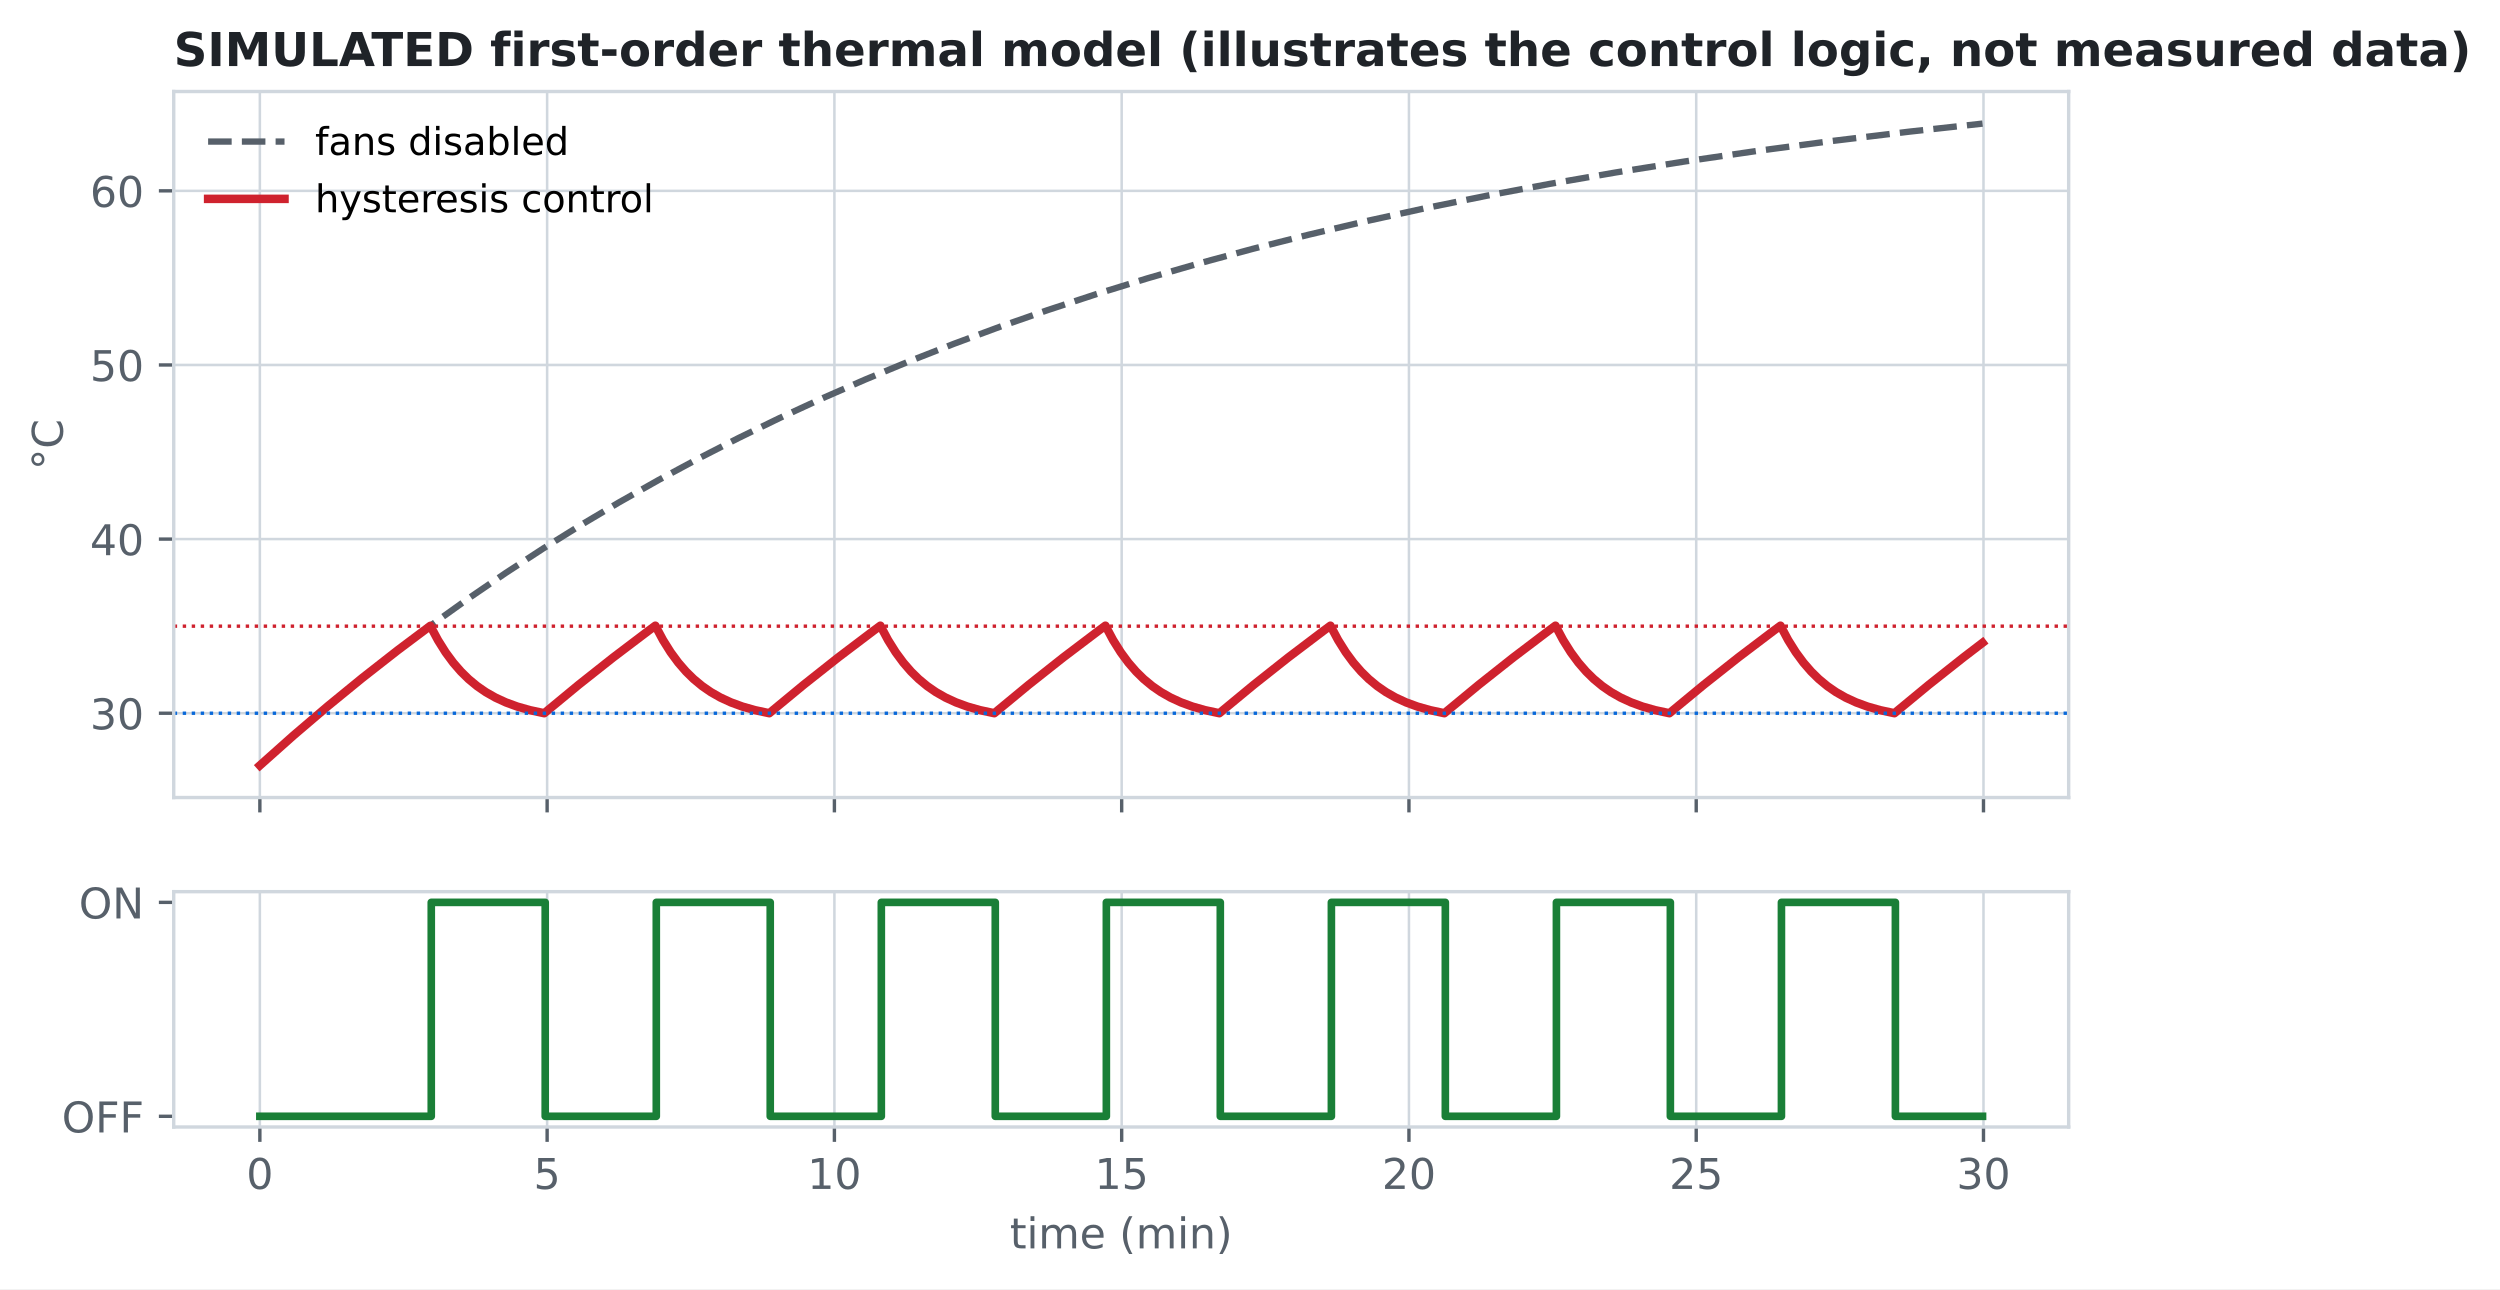
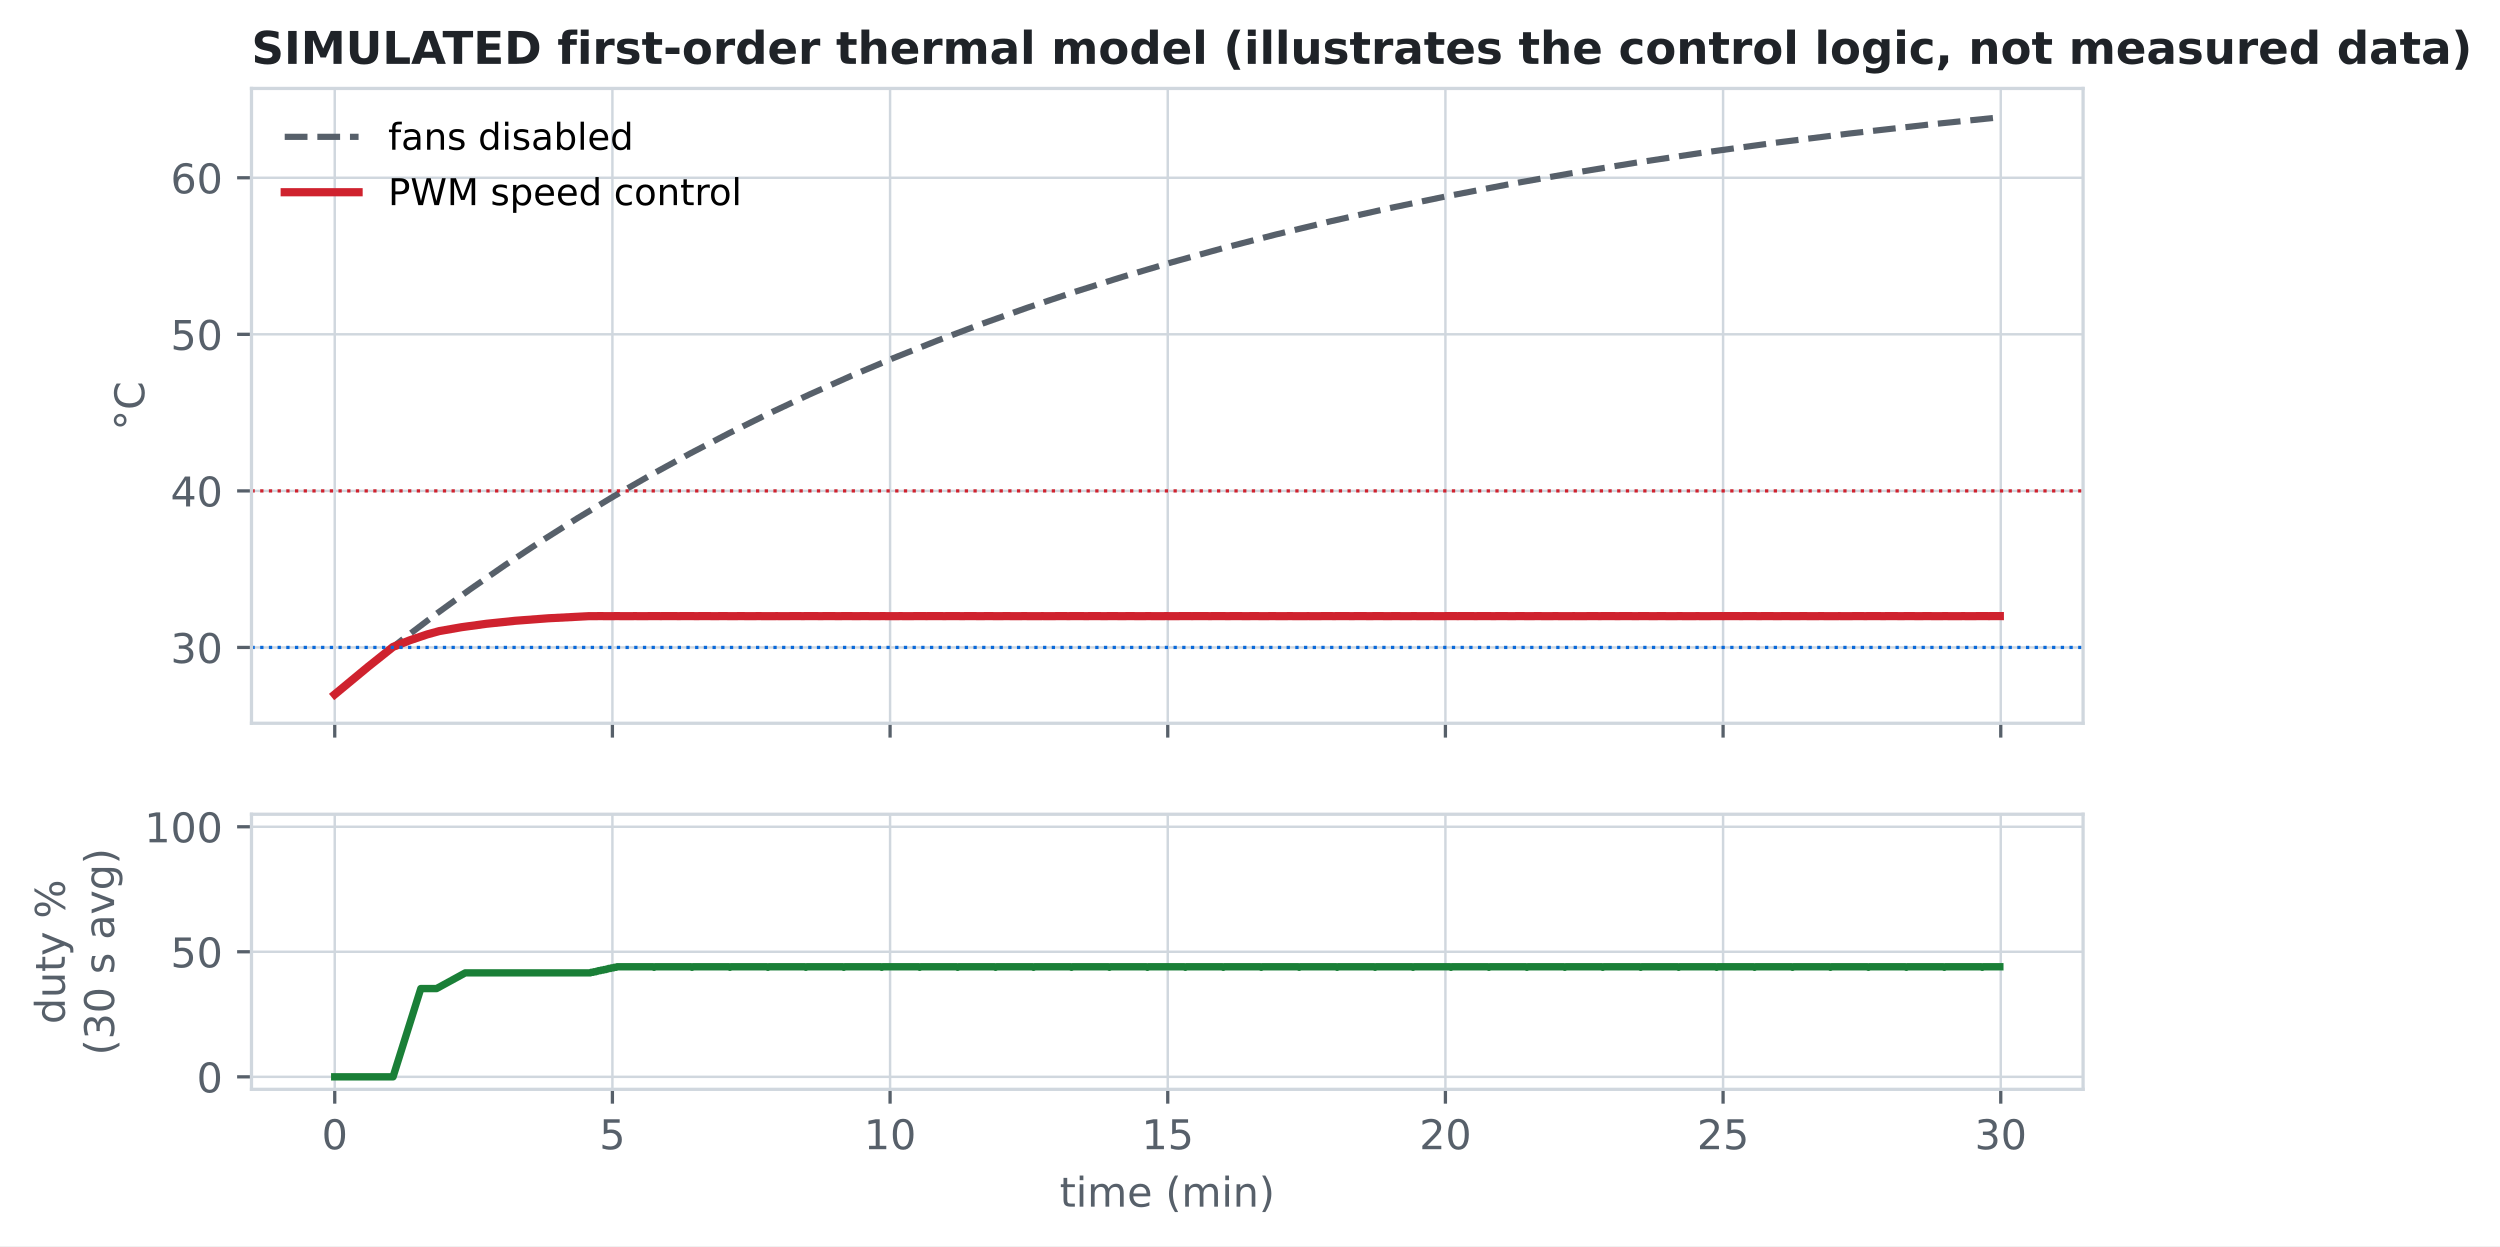
- <svg xmlns="http://www.w3.org/2000/svg" xmlns:xlink="http://www.w3.org/1999/xlink" width="588.937pt" height="303.695pt" viewBox="0 0 588.937 303.695" version="1.1">
+ <svg xmlns="http://www.w3.org/2000/svg" xmlns:xlink="http://www.w3.org/1999/xlink" width="609.304pt" height="303.695pt" viewBox="0 0 609.304 303.695" version="1.1">
  <defs>
    <style type="text/css">*{stroke-linejoin: round; stroke-linecap: butt}</style>
  </defs>
  <g id="figure_1">
    <g id="patch_1">
-       <path d="M 0 303.695  L 588.937 303.695  L 588.937 0  L 0 0  z " style="fill: #ffffff" />
+       <path d="M 0 303.695  L 609.304 303.695  L 609.304 0  L 0 0  z " style="fill: #ffffff" />
    </g>
    <g id="axes_1">
      <g id="patch_2">
-         <path d="M 40.925 187.878  L 487.325 187.878  L 487.325 21.558  L 40.925 21.558  z " style="fill: #ffffff" />
+         <path d="M 61.292 176.275  L 507.692 176.275  L 507.692 21.558  L 61.292 21.558  z " style="fill: #ffffff" />
      </g>
      <g id="matplotlib.axis_1">
        <g id="xtick_1">
          <g id="line2d_1">
-             <path d="M 61.216 187.878  L 61.216 21.558  " clip-path="url(#p774816491e)" style="fill: none; stroke: #d0d7de; stroke-width: 0.6; stroke-linecap: square" />
+             <path d="M 81.583 176.275  L 81.583 21.558  " clip-path="url(#p5c1bad3385)" style="fill: none; stroke: #d0d7de; stroke-width: 0.6; stroke-linecap: square" />
          </g>
          <g id="line2d_2">
            <defs>
-               <path id="m9533f464c6" d="M 0 0  L 0 3.5  " style="stroke: #57606a; stroke-width: 0.8" />
+               <path id="m8c05f2659a" d="M 0 0  L 0 3.5  " style="stroke: #57606a; stroke-width: 0.8" />
            </defs>
            <g>
-               <use xlink:href="#m9533f464c6" x="61.216" y="187.878" style="fill: #57606a; stroke: #57606a; stroke-width: 0.8" />
+               <use xlink:href="#m8c05f2659a" x="81.583" y="176.275" style="fill: #57606a; stroke: #57606a; stroke-width: 0.8" />
            </g>
          </g>
        </g>
        <g id="xtick_2">
          <g id="line2d_3">
-             <path d="M 128.89 187.878  L 128.89 21.558  " clip-path="url(#p774816491e)" style="fill: none; stroke: #d0d7de; stroke-width: 0.6; stroke-linecap: square" />
+             <path d="M 149.257 176.275  L 149.257 21.558  " clip-path="url(#p5c1bad3385)" style="fill: none; stroke: #d0d7de; stroke-width: 0.6; stroke-linecap: square" />
          </g>
          <g id="line2d_4">
            <g>
-               <use xlink:href="#m9533f464c6" x="128.89" y="187.878" style="fill: #57606a; stroke: #57606a; stroke-width: 0.8" />
+               <use xlink:href="#m8c05f2659a" x="149.257" y="176.275" style="fill: #57606a; stroke: #57606a; stroke-width: 0.8" />
            </g>
          </g>
        </g>
        <g id="xtick_3">
          <g id="line2d_5">
-             <path d="M 196.564 187.878  L 196.564 21.558  " clip-path="url(#p774816491e)" style="fill: none; stroke: #d0d7de; stroke-width: 0.6; stroke-linecap: square" />
+             <path d="M 216.931 176.275  L 216.931 21.558  " clip-path="url(#p5c1bad3385)" style="fill: none; stroke: #d0d7de; stroke-width: 0.6; stroke-linecap: square" />
          </g>
          <g id="line2d_6">
            <g>
-               <use xlink:href="#m9533f464c6" x="196.564" y="187.878" style="fill: #57606a; stroke: #57606a; stroke-width: 0.8" />
+               <use xlink:href="#m8c05f2659a" x="216.931" y="176.275" style="fill: #57606a; stroke: #57606a; stroke-width: 0.8" />
            </g>
          </g>
        </g>
        <g id="xtick_4">
          <g id="line2d_7">
-             <path d="M 264.238 187.878  L 264.238 21.558  " clip-path="url(#p774816491e)" style="fill: none; stroke: #d0d7de; stroke-width: 0.6; stroke-linecap: square" />
+             <path d="M 284.605 176.275  L 284.605 21.558  " clip-path="url(#p5c1bad3385)" style="fill: none; stroke: #d0d7de; stroke-width: 0.6; stroke-linecap: square" />
          </g>
          <g id="line2d_8">
            <g>
-               <use xlink:href="#m9533f464c6" x="264.238" y="187.878" style="fill: #57606a; stroke: #57606a; stroke-width: 0.8" />
+               <use xlink:href="#m8c05f2659a" x="284.605" y="176.275" style="fill: #57606a; stroke: #57606a; stroke-width: 0.8" />
            </g>
          </g>
        </g>
        <g id="xtick_5">
          <g id="line2d_9">
-             <path d="M 331.912 187.878  L 331.912 21.558  " clip-path="url(#p774816491e)" style="fill: none; stroke: #d0d7de; stroke-width: 0.6; stroke-linecap: square" />
+             <path d="M 352.279 176.275  L 352.279 21.558  " clip-path="url(#p5c1bad3385)" style="fill: none; stroke: #d0d7de; stroke-width: 0.6; stroke-linecap: square" />
          </g>
          <g id="line2d_10">
            <g>
-               <use xlink:href="#m9533f464c6" x="331.912" y="187.878" style="fill: #57606a; stroke: #57606a; stroke-width: 0.8" />
+               <use xlink:href="#m8c05f2659a" x="352.279" y="176.275" style="fill: #57606a; stroke: #57606a; stroke-width: 0.8" />
            </g>
          </g>
        </g>
        <g id="xtick_6">
          <g id="line2d_11">
-             <path d="M 399.586 187.878  L 399.586 21.558  " clip-path="url(#p774816491e)" style="fill: none; stroke: #d0d7de; stroke-width: 0.6; stroke-linecap: square" />
+             <path d="M 419.953 176.275  L 419.953 21.558  " clip-path="url(#p5c1bad3385)" style="fill: none; stroke: #d0d7de; stroke-width: 0.6; stroke-linecap: square" />
          </g>
          <g id="line2d_12">
            <g>
-               <use xlink:href="#m9533f464c6" x="399.586" y="187.878" style="fill: #57606a; stroke: #57606a; stroke-width: 0.8" />
+               <use xlink:href="#m8c05f2659a" x="419.953" y="176.275" style="fill: #57606a; stroke: #57606a; stroke-width: 0.8" />
            </g>
          </g>
        </g>
        <g id="xtick_7">
          <g id="line2d_13">
-             <path d="M 467.26 187.878  L 467.26 21.558  " clip-path="url(#p774816491e)" style="fill: none; stroke: #d0d7de; stroke-width: 0.6; stroke-linecap: square" />
+             <path d="M 487.627 176.275  L 487.627 21.558  " clip-path="url(#p5c1bad3385)" style="fill: none; stroke: #d0d7de; stroke-width: 0.6; stroke-linecap: square" />
          </g>
          <g id="line2d_14">
            <g>
-               <use xlink:href="#m9533f464c6" x="467.26" y="187.878" style="fill: #57606a; stroke: #57606a; stroke-width: 0.8" />
+               <use xlink:href="#m8c05f2659a" x="487.627" y="176.275" style="fill: #57606a; stroke: #57606a; stroke-width: 0.8" />
            </g>
          </g>
        </g>
      </g>
      <g id="matplotlib.axis_2">
        <g id="ytick_1">
          <g id="line2d_15">
-             <path d="M 40.925 168.013  L 487.325 168.013  " clip-path="url(#p774816491e)" style="fill: none; stroke: #d0d7de; stroke-width: 0.6; stroke-linecap: square" />
+             <path d="M 61.292 157.795  L 507.692 157.795  " clip-path="url(#p5c1bad3385)" style="fill: none; stroke: #d0d7de; stroke-width: 0.6; stroke-linecap: square" />
          </g>
          <g id="line2d_16">
            <defs>
-               <path id="mea48f296a6" d="M 0 0  L -3.5 0  " style="stroke: #57606a; stroke-width: 0.8" />
+               <path id="m01b7dddd1b" d="M 0 0  L -3.5 0  " style="stroke: #57606a; stroke-width: 0.8" />
            </defs>
            <g>
-               <use xlink:href="#mea48f296a6" x="40.925" y="168.013" style="fill: #57606a; stroke: #57606a; stroke-width: 0.8" />
+               <use xlink:href="#m01b7dddd1b" x="61.292" y="157.795" style="fill: #57606a; stroke: #57606a; stroke-width: 0.8" />
            </g>
          </g>
          <g id="text_1">
-             <text style="font-size: 10px; font-family: 'DejaVu Sans'; text-anchor: end; fill: #57606a" x="33.925" y="171.812" transform="rotate(-0 33.925 171.8117)">30</text>
+             <text style="font-size: 10px; font-family: 'DejaVu Sans'; text-anchor: end; fill: #57606a" x="54.292" y="161.594" transform="rotate(-0 54.29219 161.594)">30</text>
          </g>
        </g>
        <g id="ytick_2">
          <g id="line2d_17">
-             <path d="M 40.925 126.995  L 487.325 126.995  " clip-path="url(#p774816491e)" style="fill: none; stroke: #d0d7de; stroke-width: 0.6; stroke-linecap: square" />
+             <path d="M 61.292 119.639  L 507.692 119.639  " clip-path="url(#p5c1bad3385)" style="fill: none; stroke: #d0d7de; stroke-width: 0.6; stroke-linecap: square" />
          </g>
          <g id="line2d_18">
            <g>
-               <use xlink:href="#mea48f296a6" x="40.925" y="126.995" style="fill: #57606a; stroke: #57606a; stroke-width: 0.8" />
+               <use xlink:href="#m01b7dddd1b" x="61.292" y="119.639" style="fill: #57606a; stroke: #57606a; stroke-width: 0.8" />
            </g>
          </g>
          <g id="text_2">
-             <text style="font-size: 10px; font-family: 'DejaVu Sans'; text-anchor: end; fill: #57606a" x="33.925" y="130.794" transform="rotate(-0 33.925 130.7938)">40</text>
+             <text style="font-size: 10px; font-family: 'DejaVu Sans'; text-anchor: end; fill: #57606a" x="54.292" y="123.438" transform="rotate(-0 54.29219 123.4377)">40</text>
          </g>
        </g>
        <g id="ytick_3">
          <g id="line2d_19">
-             <path d="M 40.925 85.977  L 487.325 85.977  " clip-path="url(#p774816491e)" style="fill: none; stroke: #d0d7de; stroke-width: 0.6; stroke-linecap: square" />
+             <path d="M 61.292 81.483  L 507.692 81.483  " clip-path="url(#p5c1bad3385)" style="fill: none; stroke: #d0d7de; stroke-width: 0.6; stroke-linecap: square" />
          </g>
          <g id="line2d_20">
            <g>
-               <use xlink:href="#mea48f296a6" x="40.925" y="85.977" style="fill: #57606a; stroke: #57606a; stroke-width: 0.8" />
+               <use xlink:href="#m01b7dddd1b" x="61.292" y="81.483" style="fill: #57606a; stroke: #57606a; stroke-width: 0.8" />
            </g>
          </g>
          <g id="text_3">
-             <text style="font-size: 10px; font-family: 'DejaVu Sans'; text-anchor: end; fill: #57606a" x="33.925" y="89.776" transform="rotate(-0 33.925 89.77584)">50</text>
+             <text style="font-size: 10px; font-family: 'DejaVu Sans'; text-anchor: end; fill: #57606a" x="54.292" y="85.282" transform="rotate(-0 54.29219 85.28151)">50</text>
          </g>
        </g>
        <g id="ytick_4">
          <g id="line2d_21">
-             <path d="M 40.925 44.959  L 487.325 44.959  " clip-path="url(#p774816491e)" style="fill: none; stroke: #d0d7de; stroke-width: 0.6; stroke-linecap: square" />
+             <path d="M 61.292 43.326  L 507.692 43.326  " clip-path="url(#p5c1bad3385)" style="fill: none; stroke: #d0d7de; stroke-width: 0.6; stroke-linecap: square" />
          </g>
          <g id="line2d_22">
            <g>
-               <use xlink:href="#mea48f296a6" x="40.925" y="44.959" style="fill: #57606a; stroke: #57606a; stroke-width: 0.8" />
+               <use xlink:href="#m01b7dddd1b" x="61.292" y="43.326" style="fill: #57606a; stroke: #57606a; stroke-width: 0.8" />
            </g>
          </g>
          <g id="text_4">
-             <text style="font-size: 10px; font-family: 'DejaVu Sans'; text-anchor: end; fill: #57606a" x="33.925" y="48.758" transform="rotate(-0 33.925 48.75789)">60</text>
+             <text style="font-size: 10px; font-family: 'DejaVu Sans'; text-anchor: end; fill: #57606a" x="54.292" y="47.125" transform="rotate(-0 54.29219 47.12528)">60</text>
          </g>
        </g>
        <g id="text_5">
-           <text style="font-size: 10px; font-family: 'DejaVu Sans'; text-anchor: middle; fill: #57606a" x="14.798" y="104.718" transform="rotate(-90 14.79766 104.7183)">°C</text>
+           <text style="font-size: 10px; font-family: 'DejaVu Sans'; text-anchor: middle; fill: #57606a" x="35.165" y="98.916" transform="rotate(-90 35.16484 98.91642)">°C</text>
        </g>
      </g>
      <g id="line2d_23">
-         <path d="M 61.216 180.318  L 69.111 173.285  L 77.232 166.352  L 85.353 159.713  L 93.699 153.181  L 102.046 146.934  L 110.618 140.8  L 119.19 134.94  L 127.988 129.197  L 136.785 123.717  L 145.808 118.357  L 155.057 113.123  L 164.531 108.022  L 174.006 103.173  L 183.706 98.455  L 193.631 93.872  L 203.782 89.43  L 214.159 85.13  L 224.761 80.975  L 235.589 76.967  L 246.868 73.031  L 258.373 69.251  L 270.328 65.562  L 282.51 62.037  L 295.142 58.614  L 308.226 55.304  L 321.761 52.114  L 335.747 49.051  L 350.184 46.118  L 365.072 43.322  L 380.637 40.625  L 396.879 38.04  L 413.797 35.575  L 431.392 33.235  L 449.89 31.001  L 467.034 29.118  L 467.034 29.118  " clip-path="url(#p774816491e)" style="fill: none; stroke-dasharray: 5.55,2.4; stroke-dashoffset: 0; stroke: #57606a; stroke-width: 1.5" />
+         <path d="M 81.583 169.242  L 89.704 162.516  L 97.825 156.075  L 106.171 149.738  L 114.518 143.677  L 123.09 137.727  L 131.887 131.895  L 140.685 126.33  L 149.708 120.887  L 158.957 115.573  L 168.206 110.514  L 177.68 105.583  L 187.38 100.786  L 197.306 96.128  L 207.457 91.611  L 217.833 87.24  L 228.436 83.016  L 239.263 78.941  L 250.317 75.016  L 261.821 71.17  L 273.552 67.483  L 285.733 63.89  L 298.14 60.463  L 310.998 57.142  L 324.307 53.935  L 338.067 50.85  L 352.279 47.893  L 366.942 45.067  L 382.281 42.338  L 398.297 39.717  L 414.99 37.212  L 432.36 34.832  L 450.632 32.554  L 469.806 30.391  L 487.401 28.591  L 487.401 28.591  " clip-path="url(#p5c1bad3385)" style="fill: none; stroke-dasharray: 5.55,2.4; stroke-dashoffset: 0; stroke: #57606a; stroke-width: 1.5" />
      </g>
      <g id="line2d_24">
-         <path d="M 61.216 180.318  L 69.111 173.285  L 77.232 166.352  L 85.353 159.713  L 93.699 153.181  L 101.369 147.43  L 103.174 150.808  L 104.978 153.682  L 106.783 156.126  L 108.588 158.206  L 110.392 159.976  L 112.423 161.653  L 114.453 163.051  L 116.709 164.334  L 119.19 165.476  L 121.897 166.464  L 124.829 167.295  L 128.213 168.019  L 136.334 161.309  L 144.455 154.883  L 152.801 148.562  L 154.38 147.397  L 156.185 150.78  L 157.99 153.658  L 159.794 156.106  L 161.599 158.189  L 163.404 159.961  L 165.434 161.641  L 167.464 163.041  L 169.72 164.326  L 172.201 165.469  L 174.908 166.458  L 177.841 167.291  L 181.224 168.016  L 189.345 161.306  L 197.466 154.88  L 205.813 148.559  L 207.392 147.394  L 209.196 150.777  L 211.001 153.656  L 212.806 156.104  L 214.61 158.188  L 216.415 159.96  L 218.445 161.64  L 220.475 163.04  L 222.731 164.325  L 225.212 165.469  L 227.919 166.458  L 230.852 167.291  L 234.236 168.016  L 242.357 161.306  L 250.477 154.88  L 258.824 148.559  L 260.403 147.394  L 262.208 150.777  L 264.012 153.655  L 265.817 156.104  L 267.621 158.187  L 269.426 159.96  L 271.456 161.64  L 273.487 163.04  L 275.742 164.325  L 278.224 165.469  L 280.931 166.458  L 283.863 167.291  L 287.247 168.016  L 295.368 161.306  L 303.489 154.88  L 311.835 148.559  L 313.414 147.394  L 315.219 150.777  L 317.023 153.655  L 318.828 156.104  L 320.633 158.187  L 322.437 159.96  L 324.468 161.64  L 326.498 163.04  L 328.754 164.325  L 331.235 165.469  L 333.942 166.458  L 336.875 167.291  L 340.258 168.016  L 348.379 161.306  L 356.5 154.88  L 364.846 148.559  L 366.425 147.394  L 368.23 150.777  L 370.035 153.655  L 371.839 156.104  L 373.644 158.187  L 375.449 159.96  L 377.479 161.64  L 379.509 163.04  L 381.765 164.325  L 384.246 165.469  L 386.953 166.458  L 389.886 167.291  L 393.269 168.016  L 401.39 161.306  L 409.511 154.88  L 417.858 148.559  L 419.437 147.394  L 421.241 150.777  L 423.046 153.655  L 424.851 156.104  L 426.655 158.187  L 428.46 159.96  L 430.49 161.64  L 432.52 163.04  L 434.776 164.325  L 437.258 165.469  L 439.965 166.458  L 442.897 167.291  L 446.281 168.016  L 454.402 161.306  L 462.522 154.88  L 467.034 151.428  L 467.034 151.428  " clip-path="url(#p774816491e)" style="fill: none; stroke: #cf222e; stroke-width: 2; stroke-linecap: square" />
+         <path d="M 81.583 169.242  L 89.704 162.516  L 95.795 157.659  L 99.855 156.062  L 104.141 154.616  L 107.074 153.807  L 112.488 152.86  L 118.578 152.025  L 125.571 151.298  L 133.692 150.684  L 143.392 150.18  L 146.325 150.16  L 147.904 150.172  L 150.611 150.162  L 152.19 150.173  L 154.897 150.163  L 156.476 150.174  L 159.408 150.155  L 160.987 150.166  L 163.694 150.156  L 165.273 150.167  L 167.98 150.157  L 169.559 150.168  L 172.266 150.158  L 173.845 150.17  L 176.552 150.16  L 178.131 150.171  L 180.838 150.161  L 182.417 150.172  L 185.124 150.162  L 186.703 150.173  L 189.41 150.164  L 190.989 150.175  L 193.922 150.155  L 195.501 150.167  L 198.208 150.157  L 199.787 150.168  L 202.494 150.158  L 204.073 150.169  L 206.78 150.159  L 208.359 150.17  L 211.066 150.16  L 212.645 150.172  L 215.352 150.162  L 216.931 150.173  L 219.638 150.163  L 221.217 150.174  L 224.15 150.155  L 225.729 150.166  L 228.436 150.156  L 230.015 150.167  L 232.722 150.157  L 234.301 150.168  L 237.008 150.158  L 238.587 150.17  L 241.294 150.16  L 242.873 150.171  L 245.58 150.161  L 247.159 150.172  L 249.866 150.162  L 251.445 150.173  L 254.152 150.164  L 255.731 150.175  L 258.663 150.155  L 260.242 150.167  L 262.949 150.157  L 264.528 150.168  L 267.235 150.158  L 268.814 150.169  L 271.521 150.159  L 273.1 150.17  L 275.807 150.16  L 277.386 150.172  L 280.093 150.162  L 281.672 150.173  L 284.379 150.163  L 285.958 150.174  L 288.891 150.155  L 290.47 150.166  L 293.177 150.156  L 294.756 150.167  L 297.463 150.157  L 299.042 150.168  L 301.749 150.158  L 303.328 150.17  L 306.035 150.16  L 307.614 150.171  L 310.321 150.161  L 311.9 150.172  L 314.607 150.162  L 316.186 150.173  L 318.893 150.164  L 320.472 150.175  L 323.405 150.155  L 324.984 150.167  L 327.691 150.157  L 329.27 150.168  L 331.977 150.158  L 333.556 150.169  L 336.263 150.159  L 337.842 150.17  L 340.549 150.16  L 342.128 150.172  L 344.835 150.162  L 346.414 150.173  L 349.121 150.163  L 350.7 150.174  L 353.632 150.155  L 355.211 150.166  L 357.918 150.156  L 359.497 150.167  L 362.204 150.157  L 363.784 150.168  L 366.49 150.158  L 368.07 150.17  L 370.776 150.16  L 372.356 150.171  L 375.063 150.161  L 376.642 150.172  L 379.349 150.162  L 380.928 150.173  L 383.635 150.164  L 385.214 150.175  L 388.146 150.155  L 389.725 150.167  L 392.432 150.157  L 394.011 150.168  L 396.718 150.158  L 398.297 150.169  L 401.004 150.159  L 402.583 150.17  L 405.29 150.16  L 406.869 150.172  L 409.576 150.162  L 411.155 150.173  L 413.862 150.163  L 415.441 150.174  L 418.374 150.155  L 419.953 150.166  L 422.66 150.156  L 424.239 150.167  L 426.946 150.157  L 428.525 150.168  L 431.232 150.158  L 432.811 150.17  L 435.518 150.16  L 437.097 150.171  L 439.804 150.161  L 441.383 150.172  L 444.09 150.162  L 445.669 150.173  L 448.376 150.164  L 449.955 150.175  L 452.888 150.155  L 454.467 150.167  L 457.174 150.157  L 458.753 150.168  L 461.46 150.158  L 463.039 150.169  L 465.746 150.159  L 467.325 150.17  L 470.032 150.16  L 471.611 150.172  L 474.318 150.162  L 475.897 150.173  L 478.604 150.163  L 480.183 150.174  L 483.115 150.155  L 484.694 150.166  L 487.401 150.156  L 487.401 150.156  " clip-path="url(#p5c1bad3385)" style="fill: none; stroke: #cf222e; stroke-width: 2; stroke-linecap: square" />
      </g>
      <g id="line2d_25">
-         <path d="M 40.925 147.504  L 487.325 147.504  " clip-path="url(#p774816491e)" style="fill: none; stroke-dasharray: 0.8,1.32; stroke-dashoffset: 0; stroke: #cf222e; stroke-width: 0.8" />
+         <path d="M 61.292 157.795  L 507.692 157.795  " clip-path="url(#p5c1bad3385)" style="fill: none; stroke-dasharray: 0.8,1.32; stroke-dashoffset: 0; stroke: #0969da; stroke-width: 0.8" />
      </g>
      <g id="line2d_26">
-         <path d="M 40.925 168.013  L 487.325 168.013  " clip-path="url(#p774816491e)" style="fill: none; stroke-dasharray: 0.8,1.32; stroke-dashoffset: 0; stroke: #0969da; stroke-width: 0.8" />
+         <path d="M 61.292 119.639  L 507.692 119.639  " clip-path="url(#p5c1bad3385)" style="fill: none; stroke-dasharray: 0.8,1.32; stroke-dashoffset: 0; stroke: #cf222e; stroke-width: 0.8" />
      </g>
      <g id="patch_3">
-         <path d="M 40.925 187.878  L 40.925 21.558  " style="fill: none; stroke: #d0d7de; stroke-width: 0.8; stroke-linejoin: miter; stroke-linecap: square" />
+         <path d="M 61.292 176.275  L 61.292 21.558  " style="fill: none; stroke: #d0d7de; stroke-width: 0.8; stroke-linejoin: miter; stroke-linecap: square" />
      </g>
      <g id="patch_4">
-         <path d="M 487.325 187.878  L 487.325 21.558  " style="fill: none; stroke: #d0d7de; stroke-width: 0.8; stroke-linejoin: miter; stroke-linecap: square" />
+         <path d="M 507.692 176.275  L 507.692 21.558  " style="fill: none; stroke: #d0d7de; stroke-width: 0.8; stroke-linejoin: miter; stroke-linecap: square" />
      </g>
      <g id="patch_5">
-         <path d="M 40.925 187.878  L 487.325 187.878  " style="fill: none; stroke: #d0d7de; stroke-width: 0.8; stroke-linejoin: miter; stroke-linecap: square" />
+         <path d="M 61.292 176.275  L 507.692 176.275  " style="fill: none; stroke: #d0d7de; stroke-width: 0.8; stroke-linejoin: miter; stroke-linecap: square" />
      </g>
      <g id="patch_6">
-         <path d="M 40.925 21.558  L 487.325 21.558  " style="fill: none; stroke: #d0d7de; stroke-width: 0.8; stroke-linejoin: miter; stroke-linecap: square" />
+         <path d="M 61.292 21.558  L 507.692 21.558  " style="fill: none; stroke: #d0d7de; stroke-width: 0.8; stroke-linejoin: miter; stroke-linecap: square" />
      </g>
      <g id="text_6">
-         <text style="font-weight: 700; font-size: 11px; font-family: 'DejaVu Sans'; text-anchor: start; fill: #1f2328" x="40.925" y="15.558" transform="rotate(-0 40.925 15.55828)">SIMULATED first-order thermal model (illustrates the control logic, not measured data)</text>
+         <text style="font-weight: 700; font-size: 11px; font-family: 'DejaVu Sans'; text-anchor: start; fill: #1f2328" x="61.292" y="15.558" transform="rotate(-0 61.29219 15.55828)">SIMULATED first-order thermal model (illustrates the control logic, not measured data)</text>
      </g>
      <g id="legend_1">
        <g id="line2d_27">
-           <path d="M 49.025 33.347  L 58.025 33.347  L 67.025 33.347  " style="fill: none; stroke-dasharray: 5.55,2.4; stroke-dashoffset: 0; stroke: #57606a; stroke-width: 1.5" />
+           <path d="M 69.392 33.347  L 78.392 33.347  L 87.392 33.347  " style="fill: none; stroke-dasharray: 5.55,2.4; stroke-dashoffset: 0; stroke: #57606a; stroke-width: 1.5" />
        </g>
        <g id="text_7">
-           <text style="font-size: 9px; font-family: 'DejaVu Sans'; text-anchor: start" x="74.225" y="36.497" transform="rotate(-0 74.225 36.49688)">fans disabled</text>
+           <text style="font-size: 9px; font-family: 'DejaVu Sans'; text-anchor: start" x="94.592" y="36.497" transform="rotate(-0 94.59219 36.49688)">fans disabled</text>
        </g>
        <g id="line2d_28">
-           <path d="M 49.025 46.848  L 58.025 46.848  L 67.025 46.848  " style="fill: none; stroke: #cf222e; stroke-width: 2; stroke-linecap: square" />
+           <path d="M 69.392 46.848  L 78.392 46.848  L 87.392 46.848  " style="fill: none; stroke: #cf222e; stroke-width: 2; stroke-linecap: square" />
        </g>
        <g id="text_8">
-           <text style="font-size: 9px; font-family: 'DejaVu Sans'; text-anchor: start" x="74.225" y="49.998" transform="rotate(-0 74.225 49.99758)">hysteresis control</text>
+           <text style="font-size: 9px; font-family: 'DejaVu Sans'; text-anchor: start" x="94.592" y="49.998" transform="rotate(-0 94.59219 49.99758)">PWM speed control</text>
        </g>
      </g>
    </g>
    <g id="axes_2">
      <g id="patch_7">
-         <path d="M 40.925 265.494  L 487.325 265.494  L 487.325 210.054  L 40.925 210.054  z " style="fill: #ffffff" />
+         <path d="M 61.292 265.494  L 507.692 265.494  L 507.692 198.451  L 61.292 198.451  z " style="fill: #ffffff" />
      </g>
      <g id="matplotlib.axis_3">
        <g id="xtick_8">
          <g id="line2d_29">
-             <path d="M 61.216 265.494  L 61.216 210.054  " clip-path="url(#pdf411b93ba)" style="fill: none; stroke: #d0d7de; stroke-width: 0.6; stroke-linecap: square" />
+             <path d="M 81.583 265.494  L 81.583 198.451  " clip-path="url(#p338e086b4a)" style="fill: none; stroke: #d0d7de; stroke-width: 0.6; stroke-linecap: square" />
          </g>
          <g id="line2d_30">
            <g>
-               <use xlink:href="#m9533f464c6" x="61.216" y="265.494" style="fill: #57606a; stroke: #57606a; stroke-width: 0.8" />
+               <use xlink:href="#m8c05f2659a" x="81.583" y="265.494" style="fill: #57606a; stroke: #57606a; stroke-width: 0.8" />
            </g>
          </g>
          <g id="text_9">
-             <text style="font-size: 10px; font-family: 'DejaVu Sans'; text-anchor: middle; fill: #57606a" x="61.216" y="280.092" transform="rotate(-0 61.21591 280.0919)">0</text>
+             <text style="font-size: 10px; font-family: 'DejaVu Sans'; text-anchor: middle; fill: #57606a" x="81.583" y="280.092" transform="rotate(-0 81.5831 280.0919)">0</text>
          </g>
        </g>
        <g id="xtick_9">
          <g id="line2d_31">
-             <path d="M 128.89 265.494  L 128.89 210.054  " clip-path="url(#pdf411b93ba)" style="fill: none; stroke: #d0d7de; stroke-width: 0.6; stroke-linecap: square" />
+             <path d="M 149.257 265.494  L 149.257 198.451  " clip-path="url(#p338e086b4a)" style="fill: none; stroke: #d0d7de; stroke-width: 0.6; stroke-linecap: square" />
          </g>
          <g id="line2d_32">
            <g>
-               <use xlink:href="#m9533f464c6" x="128.89" y="265.494" style="fill: #57606a; stroke: #57606a; stroke-width: 0.8" />
+               <use xlink:href="#m8c05f2659a" x="149.257" y="265.494" style="fill: #57606a; stroke: #57606a; stroke-width: 0.8" />
            </g>
          </g>
          <g id="text_10">
-             <text style="font-size: 10px; font-family: 'DejaVu Sans'; text-anchor: middle; fill: #57606a" x="128.89" y="280.092" transform="rotate(-0 128.8899 280.0919)">5</text>
+             <text style="font-size: 10px; font-family: 'DejaVu Sans'; text-anchor: middle; fill: #57606a" x="149.257" y="280.092" transform="rotate(-0 149.2571 280.0919)">5</text>
          </g>
        </g>
        <g id="xtick_10">
          <g id="line2d_33">
-             <path d="M 196.564 265.494  L 196.564 210.054  " clip-path="url(#pdf411b93ba)" style="fill: none; stroke: #d0d7de; stroke-width: 0.6; stroke-linecap: square" />
+             <path d="M 216.931 265.494  L 216.931 198.451  " clip-path="url(#p338e086b4a)" style="fill: none; stroke: #d0d7de; stroke-width: 0.6; stroke-linecap: square" />
          </g>
          <g id="line2d_34">
            <g>
-               <use xlink:href="#m9533f464c6" x="196.564" y="265.494" style="fill: #57606a; stroke: #57606a; stroke-width: 0.8" />
+               <use xlink:href="#m8c05f2659a" x="216.931" y="265.494" style="fill: #57606a; stroke: #57606a; stroke-width: 0.8" />
            </g>
          </g>
          <g id="text_11">
-             <text style="font-size: 10px; font-family: 'DejaVu Sans'; text-anchor: middle; fill: #57606a" x="196.564" y="280.092" transform="rotate(-0 196.5638 280.0919)">10</text>
+             <text style="font-size: 10px; font-family: 'DejaVu Sans'; text-anchor: middle; fill: #57606a" x="216.931" y="280.092" transform="rotate(-0 216.931 280.0919)">10</text>
          </g>
        </g>
        <g id="xtick_11">
          <g id="line2d_35">
-             <path d="M 264.238 265.494  L 264.238 210.054  " clip-path="url(#pdf411b93ba)" style="fill: none; stroke: #d0d7de; stroke-width: 0.6; stroke-linecap: square" />
+             <path d="M 284.605 265.494  L 284.605 198.451  " clip-path="url(#p338e086b4a)" style="fill: none; stroke: #d0d7de; stroke-width: 0.6; stroke-linecap: square" />
          </g>
          <g id="line2d_36">
            <g>
-               <use xlink:href="#m9533f464c6" x="264.238" y="265.494" style="fill: #57606a; stroke: #57606a; stroke-width: 0.8" />
+               <use xlink:href="#m8c05f2659a" x="284.605" y="265.494" style="fill: #57606a; stroke: #57606a; stroke-width: 0.8" />
            </g>
          </g>
          <g id="text_12">
-             <text style="font-size: 10px; font-family: 'DejaVu Sans'; text-anchor: middle; fill: #57606a" x="264.238" y="280.092" transform="rotate(-0 264.2378 280.0919)">15</text>
+             <text style="font-size: 10px; font-family: 'DejaVu Sans'; text-anchor: middle; fill: #57606a" x="284.605" y="280.092" transform="rotate(-0 284.605 280.0919)">15</text>
          </g>
        </g>
        <g id="xtick_12">
          <g id="line2d_37">
-             <path d="M 331.912 265.494  L 331.912 210.054  " clip-path="url(#pdf411b93ba)" style="fill: none; stroke: #d0d7de; stroke-width: 0.6; stroke-linecap: square" />
+             <path d="M 352.279 265.494  L 352.279 198.451  " clip-path="url(#p338e086b4a)" style="fill: none; stroke: #d0d7de; stroke-width: 0.6; stroke-linecap: square" />
          </g>
          <g id="line2d_38">
            <g>
-               <use xlink:href="#m9533f464c6" x="331.912" y="265.494" style="fill: #57606a; stroke: #57606a; stroke-width: 0.8" />
+               <use xlink:href="#m8c05f2659a" x="352.279" y="265.494" style="fill: #57606a; stroke: #57606a; stroke-width: 0.8" />
            </g>
          </g>
          <g id="text_13">
-             <text style="font-size: 10px; font-family: 'DejaVu Sans'; text-anchor: middle; fill: #57606a" x="331.912" y="280.092" transform="rotate(-0 331.9117 280.0919)">20</text>
+             <text style="font-size: 10px; font-family: 'DejaVu Sans'; text-anchor: middle; fill: #57606a" x="352.279" y="280.092" transform="rotate(-0 352.2789 280.0919)">20</text>
          </g>
        </g>
        <g id="xtick_13">
          <g id="line2d_39">
-             <path d="M 399.586 265.494  L 399.586 210.054  " clip-path="url(#pdf411b93ba)" style="fill: none; stroke: #d0d7de; stroke-width: 0.6; stroke-linecap: square" />
+             <path d="M 419.953 265.494  L 419.953 198.451  " clip-path="url(#p338e086b4a)" style="fill: none; stroke: #d0d7de; stroke-width: 0.6; stroke-linecap: square" />
          </g>
          <g id="line2d_40">
            <g>
-               <use xlink:href="#m9533f464c6" x="399.586" y="265.494" style="fill: #57606a; stroke: #57606a; stroke-width: 0.8" />
+               <use xlink:href="#m8c05f2659a" x="419.953" y="265.494" style="fill: #57606a; stroke: #57606a; stroke-width: 0.8" />
            </g>
          </g>
          <g id="text_14">
-             <text style="font-size: 10px; font-family: 'DejaVu Sans'; text-anchor: middle; fill: #57606a" x="399.586" y="280.092" transform="rotate(-0 399.5857 280.0919)">25</text>
+             <text style="font-size: 10px; font-family: 'DejaVu Sans'; text-anchor: middle; fill: #57606a" x="419.953" y="280.092" transform="rotate(-0 419.9529 280.0919)">25</text>
          </g>
        </g>
        <g id="xtick_14">
          <g id="line2d_41">
-             <path d="M 467.26 265.494  L 467.26 210.054  " clip-path="url(#pdf411b93ba)" style="fill: none; stroke: #d0d7de; stroke-width: 0.6; stroke-linecap: square" />
+             <path d="M 487.627 265.494  L 487.627 198.451  " clip-path="url(#p338e086b4a)" style="fill: none; stroke: #d0d7de; stroke-width: 0.6; stroke-linecap: square" />
          </g>
          <g id="line2d_42">
            <g>
-               <use xlink:href="#m9533f464c6" x="467.26" y="265.494" style="fill: #57606a; stroke: #57606a; stroke-width: 0.8" />
+               <use xlink:href="#m8c05f2659a" x="487.627" y="265.494" style="fill: #57606a; stroke: #57606a; stroke-width: 0.8" />
            </g>
          </g>
          <g id="text_15">
-             <text style="font-size: 10px; font-family: 'DejaVu Sans'; text-anchor: middle; fill: #57606a" x="467.26" y="280.092" transform="rotate(-0 467.2597 280.0919)">30</text>
+             <text style="font-size: 10px; font-family: 'DejaVu Sans'; text-anchor: middle; fill: #57606a" x="487.627" y="280.092" transform="rotate(-0 487.6269 280.0919)">30</text>
          </g>
        </g>
        <g id="text_16">
-           <text style="font-size: 10px; font-family: 'DejaVu Sans'; text-anchor: middle; fill: #57606a" x="264.125" y="294.093" transform="rotate(-0 264.125 294.0927)">time (min)</text>
+           <text style="font-size: 10px; font-family: 'DejaVu Sans'; text-anchor: middle; fill: #57606a" x="284.492" y="294.093" transform="rotate(-0 284.4922 294.0927)">time (min)</text>
        </g>
      </g>
      <g id="matplotlib.axis_4">
        <g id="ytick_5">
          <g id="line2d_43">
-             <g>
-               <use xlink:href="#mea48f296a6" x="40.925" y="262.974" style="fill: #57606a; stroke: #57606a; stroke-width: 0.8" />
+             <path d="M 61.292 262.447  L 507.692 262.447  " clip-path="url(#p338e086b4a)" style="fill: none; stroke: #d0d7de; stroke-width: 0.6; stroke-linecap: square" />
+           </g>
+           <g id="line2d_44">
+             <g>
+               <use xlink:href="#m01b7dddd1b" x="61.292" y="262.447" style="fill: #57606a; stroke: #57606a; stroke-width: 0.8" />
            </g>
          </g>
          <g id="text_17">
-             <text style="font-size: 10px; font-family: 'DejaVu Sans'; text-anchor: end; fill: #57606a" x="33.925" y="266.773" transform="rotate(-0 33.925 266.7731)">OFF</text>
+             <text style="font-size: 10px; font-family: 'DejaVu Sans'; text-anchor: end; fill: #57606a" x="54.292" y="266.246" transform="rotate(-0 54.29219 266.2457)">0</text>
          </g>
        </g>
        <g id="ytick_6">
-           <g id="line2d_44">
-             <g>
-               <use xlink:href="#mea48f296a6" x="40.925" y="212.574" style="fill: #57606a; stroke: #57606a; stroke-width: 0.8" />
+           <g id="line2d_45">
+             <path d="M 61.292 231.972  L 507.692 231.972  " clip-path="url(#p338e086b4a)" style="fill: none; stroke: #d0d7de; stroke-width: 0.6; stroke-linecap: square" />
+           </g>
+           <g id="line2d_46">
+             <g>
+               <use xlink:href="#m01b7dddd1b" x="61.292" y="231.972" style="fill: #57606a; stroke: #57606a; stroke-width: 0.8" />
            </g>
          </g>
          <g id="text_18">
-             <text style="font-size: 10px; font-family: 'DejaVu Sans'; text-anchor: end; fill: #57606a" x="33.925" y="216.373" transform="rotate(-0 33.925 216.3731)">ON</text>
-           </g>
-         </g>
-       </g>
-       <g id="line2d_45">
-         <path d="M 61.216 262.974  L 101.595 262.974  L 101.595 212.574  L 128.439 212.574  L 128.439 262.974  L 154.606 262.974  L 154.606 212.574  L 181.45 212.574  L 181.45 262.974  L 207.617 262.974  L 207.617 212.574  L 234.461 212.574  L 234.461 262.974  L 260.629 262.974  L 260.629 212.574  L 287.473 212.574  L 287.473 262.974  L 313.64 262.974  L 313.64 212.574  L 340.484 212.574  L 340.484 262.974  L 366.651 262.974  L 366.651 212.574  L 393.495 212.574  L 393.495 262.974  L 419.662 262.974  L 419.662 212.574  L 446.506 212.574  L 446.506 262.974  L 467.034 262.974  L 467.034 262.974  " clip-path="url(#pdf411b93ba)" style="fill: none; stroke: #1a7f37; stroke-width: 1.8; stroke-linecap: square" />
+             <text style="font-size: 10px; font-family: 'DejaVu Sans'; text-anchor: end; fill: #57606a" x="54.292" y="235.771" transform="rotate(-0 54.29219 235.7712)">50</text>
+           </g>
+         </g>
+         <g id="ytick_7">
+           <g id="line2d_47">
+             <path d="M 61.292 201.498  L 507.692 201.498  " clip-path="url(#p338e086b4a)" style="fill: none; stroke: #d0d7de; stroke-width: 0.6; stroke-linecap: square" />
+           </g>
+           <g id="line2d_48">
+             <g>
+               <use xlink:href="#m01b7dddd1b" x="61.292" y="201.498" style="fill: #57606a; stroke: #57606a; stroke-width: 0.8" />
+             </g>
+           </g>
+           <g id="text_19">
+             <text style="font-size: 10px; font-family: 'DejaVu Sans'; text-anchor: end; fill: #57606a" x="54.292" y="205.297" transform="rotate(-0 54.29219 205.2968)">100</text>
+           </g>
+         </g>
+         <g id="text_20">
+           <text style="font-size: 10px; font-family: 'DejaVu Sans'; fill: #57606a" transform="translate(15.79941 249.5748) rotate(-90)">duty %</text>
+           <text style="font-size: 10px; font-family: 'DejaVu Sans'; fill: #57606a" transform="translate(27.80137 257.217) rotate(-90)">(30 s avg)</text>
+         </g>
+       </g>
+       <g id="line2d_49">
+         <path d="M 81.583 262.447  L 95.795 262.447  L 102.562 240.935  L 106.397 240.935  L 113.39 237.111  L 143.843 237.111  L 144.069 236.976  L 144.52 236.976  L 144.745 236.84  L 145.197 236.84  L 145.422 236.705  L 145.648 236.705  L 145.873 236.569  L 146.325 236.569  L 146.55 236.434  L 147.001 236.434  L 147.227 236.299  L 147.678 236.299  L 147.904 236.163  L 148.129 236.163  L 148.355 236.028  L 148.806 236.028  L 149.031 235.892  L 149.483 235.892  L 149.708 235.757  L 150.159 235.757  L 150.385 235.621  L 159.183 235.621  L 159.408 235.757  L 159.634 235.621  L 168.431 235.621  L 168.657 235.757  L 168.883 235.621  L 177.68 235.621  L 177.906 235.757  L 178.131 235.621  L 186.929 235.621  L 187.154 235.757  L 187.38 235.621  L 196.178 235.621  L 196.403 235.757  L 196.629 235.621  L 205.426 235.621  L 205.652 235.757  L 205.878 235.621  L 214.675 235.621  L 214.901 235.757  L 215.126 235.621  L 223.924 235.621  L 224.15 235.757  L 224.375 235.621  L 233.173 235.621  L 233.398 235.757  L 233.624 235.621  L 242.422 235.621  L 242.647 235.757  L 242.873 235.621  L 251.67 235.621  L 251.896 235.757  L 252.121 235.621  L 260.919 235.621  L 261.145 235.757  L 261.37 235.621  L 270.168 235.621  L 270.393 235.757  L 270.619 235.621  L 279.417 235.621  L 279.642 235.757  L 279.868 235.621  L 288.665 235.621  L 288.891 235.757  L 289.117 235.621  L 297.914 235.621  L 298.14 235.757  L 298.365 235.621  L 307.163 235.621  L 307.389 235.757  L 307.614 235.621  L 316.412 235.621  L 316.637 235.757  L 316.863 235.621  L 325.661 235.621  L 325.886 235.757  L 326.112 235.621  L 334.909 235.621  L 335.135 235.757  L 335.36 235.621  L 344.158 235.621  L 344.384 235.757  L 344.609 235.621  L 353.407 235.621  L 353.632 235.757  L 353.858 235.621  L 362.656 235.621  L 362.881 235.757  L 363.107 235.621  L 371.904 235.621  L 372.13 235.757  L 372.356 235.621  L 381.153 235.621  L 381.379 235.757  L 381.604 235.621  L 390.402 235.621  L 390.628 235.757  L 390.853 235.621  L 399.651 235.621  L 399.876 235.757  L 400.102 235.621  L 408.899 235.621  L 409.125 235.757  L 409.351 235.621  L 418.148 235.621  L 418.374 235.757  L 418.599 235.621  L 427.397 235.621  L 427.623 235.757  L 427.848 235.621  L 436.646 235.621  L 436.871 235.757  L 437.097 235.621  L 445.895 235.621  L 446.12 235.757  L 446.346 235.621  L 455.143 235.621  L 455.369 235.757  L 455.595 235.621  L 464.392 235.621  L 464.618 235.757  L 464.843 235.621  L 473.641 235.621  L 473.866 235.757  L 474.092 235.621  L 482.89 235.621  L 483.115 235.757  L 483.341 235.621  L 487.401 235.621  L 487.401 235.621  " clip-path="url(#p338e086b4a)" style="fill: none; stroke: #1a7f37; stroke-width: 1.8; stroke-linecap: square" />
      </g>
      <g id="patch_8">
-         <path d="M 40.925 265.494  L 40.925 210.054  " style="fill: none; stroke: #d0d7de; stroke-width: 0.8; stroke-linejoin: miter; stroke-linecap: square" />
+         <path d="M 61.292 265.494  L 61.292 198.451  " style="fill: none; stroke: #d0d7de; stroke-width: 0.8; stroke-linejoin: miter; stroke-linecap: square" />
      </g>
      <g id="patch_9">
-         <path d="M 487.325 265.494  L 487.325 210.054  " style="fill: none; stroke: #d0d7de; stroke-width: 0.8; stroke-linejoin: miter; stroke-linecap: square" />
+         <path d="M 507.692 265.494  L 507.692 198.451  " style="fill: none; stroke: #d0d7de; stroke-width: 0.8; stroke-linejoin: miter; stroke-linecap: square" />
      </g>
      <g id="patch_10">
-         <path d="M 40.925 265.494  L 487.325 265.494  " style="fill: none; stroke: #d0d7de; stroke-width: 0.8; stroke-linejoin: miter; stroke-linecap: square" />
+         <path d="M 61.292 265.494  L 507.692 265.494  " style="fill: none; stroke: #d0d7de; stroke-width: 0.8; stroke-linejoin: miter; stroke-linecap: square" />
      </g>
      <g id="patch_11">
-         <path d="M 40.925 210.054  L 487.325 210.054  " style="fill: none; stroke: #d0d7de; stroke-width: 0.8; stroke-linejoin: miter; stroke-linecap: square" />
+         <path d="M 61.292 198.451  L 507.692 198.451  " style="fill: none; stroke: #d0d7de; stroke-width: 0.8; stroke-linejoin: miter; stroke-linecap: square" />
      </g>
    </g>
  </g>
  <defs>
-     <clipPath id="p774816491e">
-       <rect x="40.925" y="21.558" width="446.4" height="166.32" />
+     <clipPath id="p5c1bad3385">
+       <rect x="61.292" y="21.558" width="446.4" height="154.716" />
    </clipPath>
-     <clipPath id="pdf411b93ba">
-       <rect x="40.925" y="210.054" width="446.4" height="55.44" />
+     <clipPath id="p338e086b4a">
+       <rect x="61.292" y="198.451" width="446.4" height="67.044" />
    </clipPath>
  </defs>
</svg>
